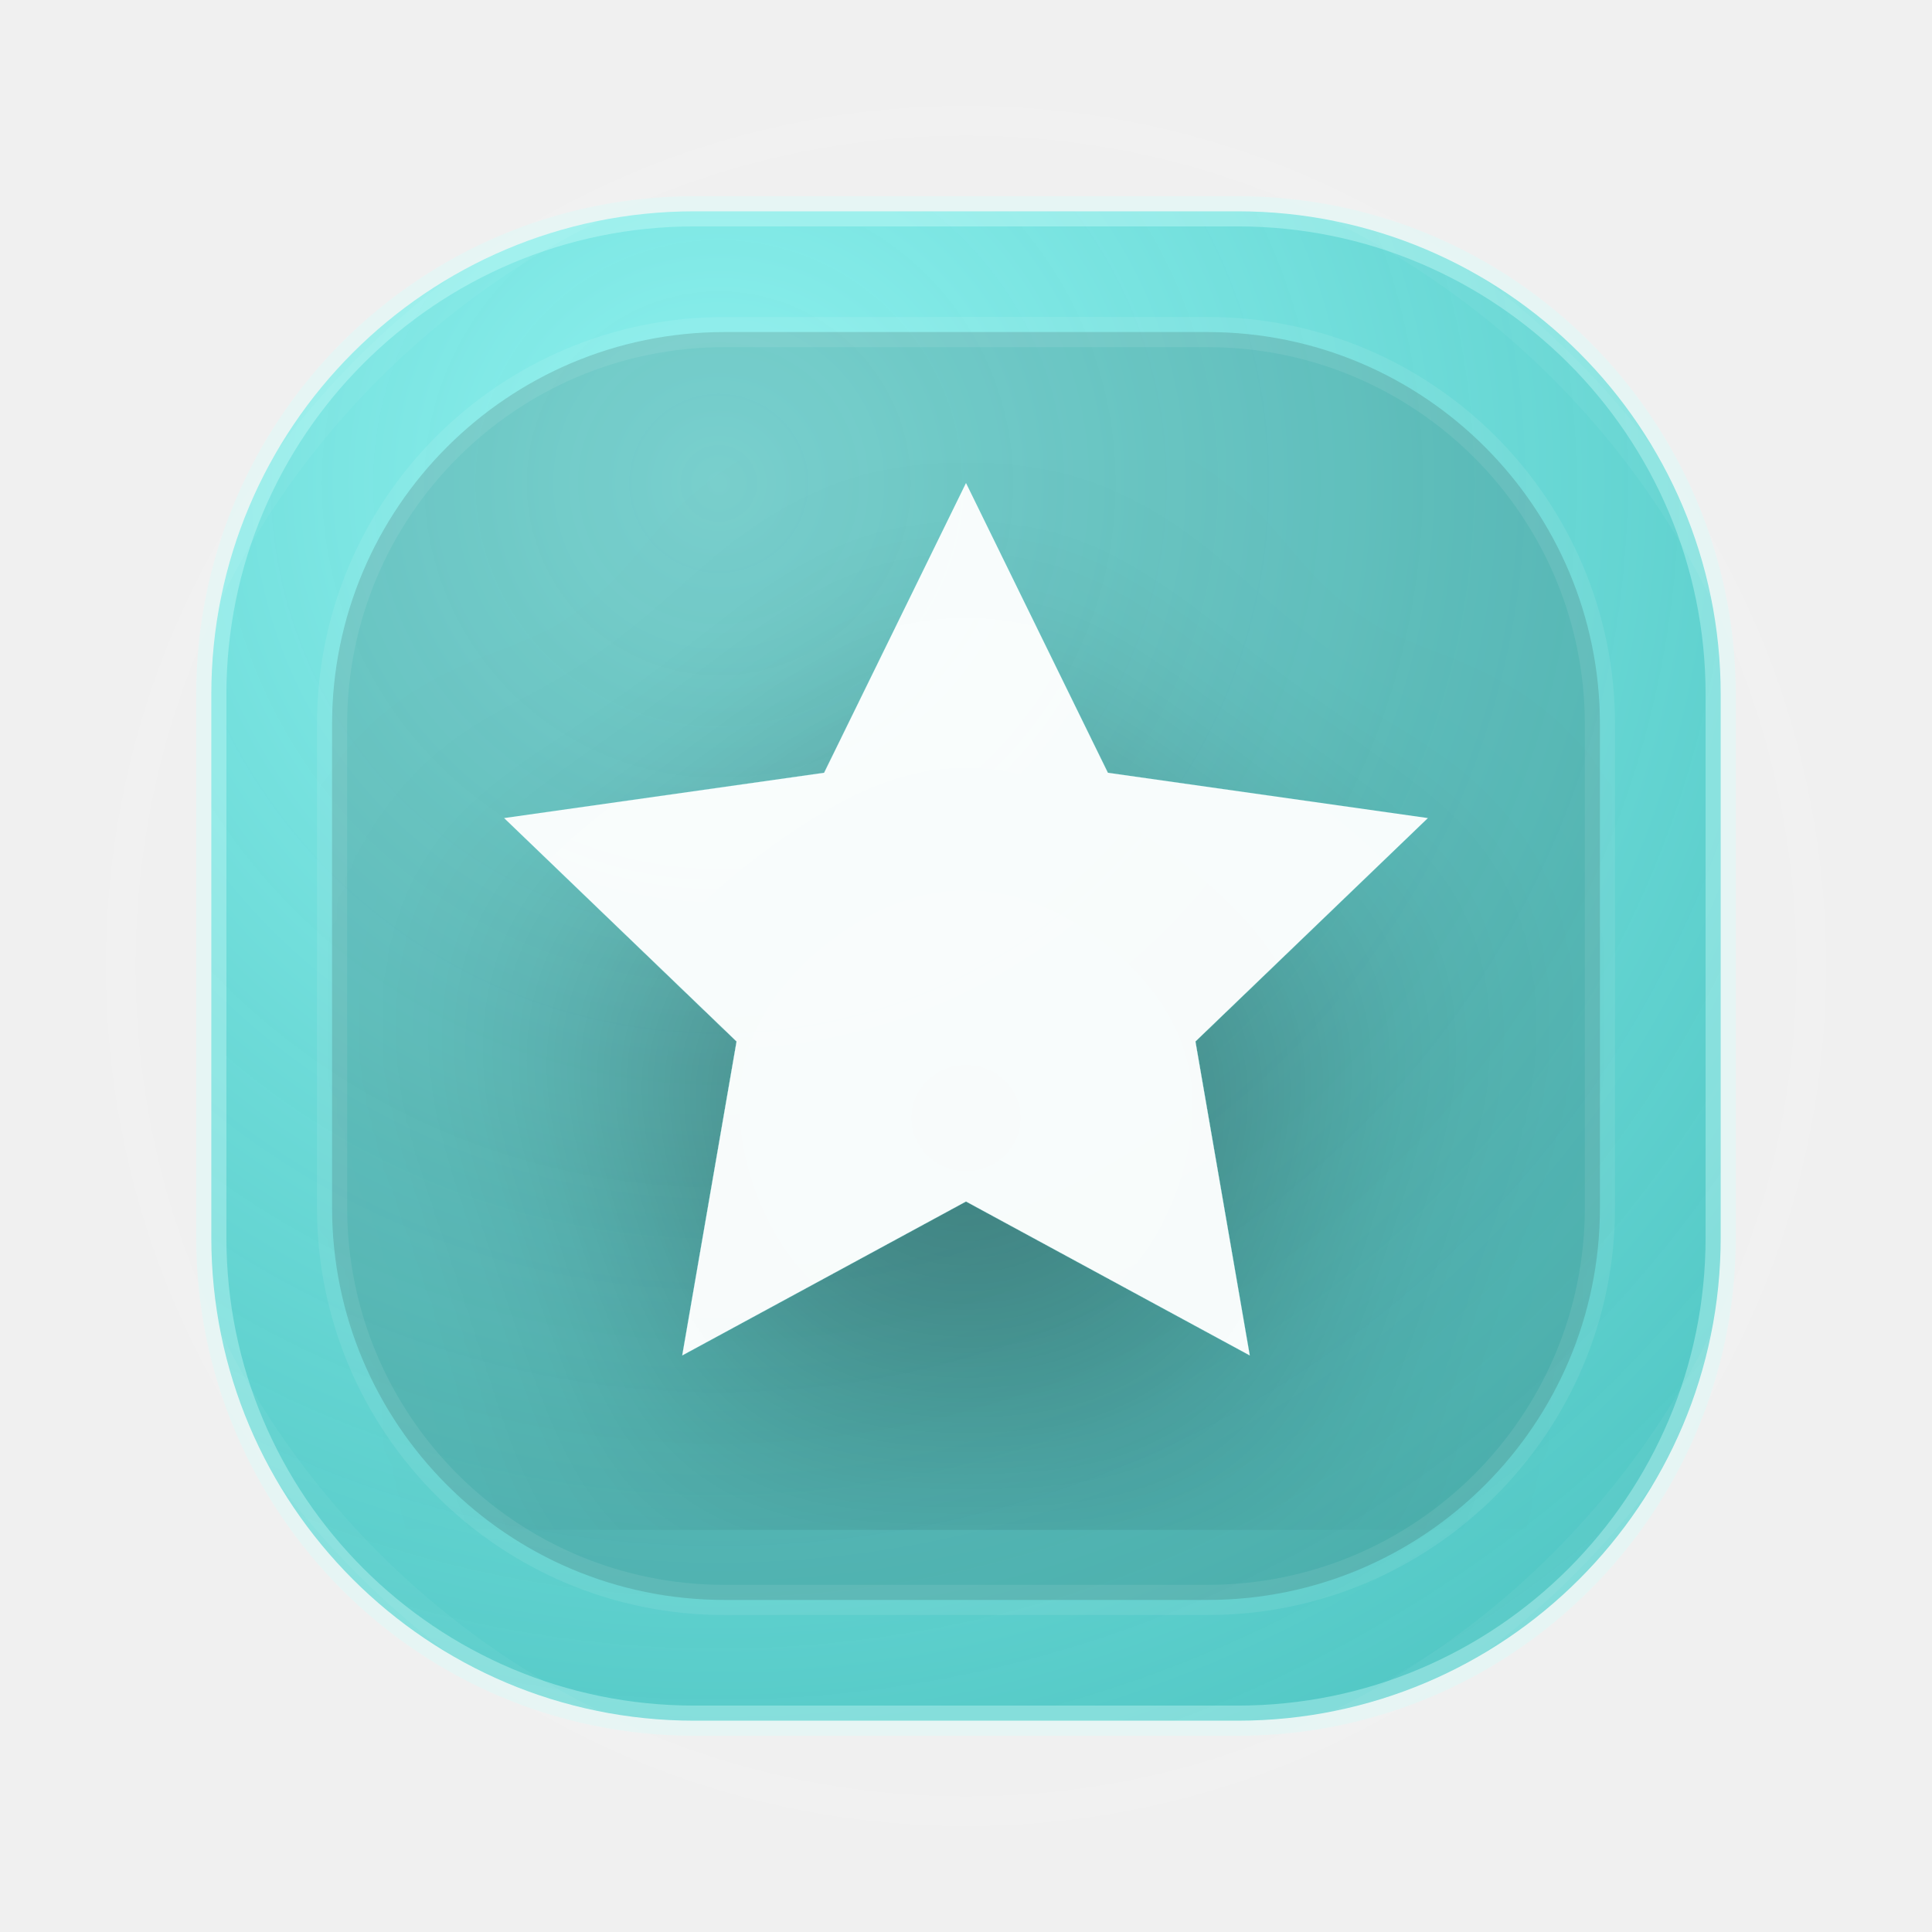
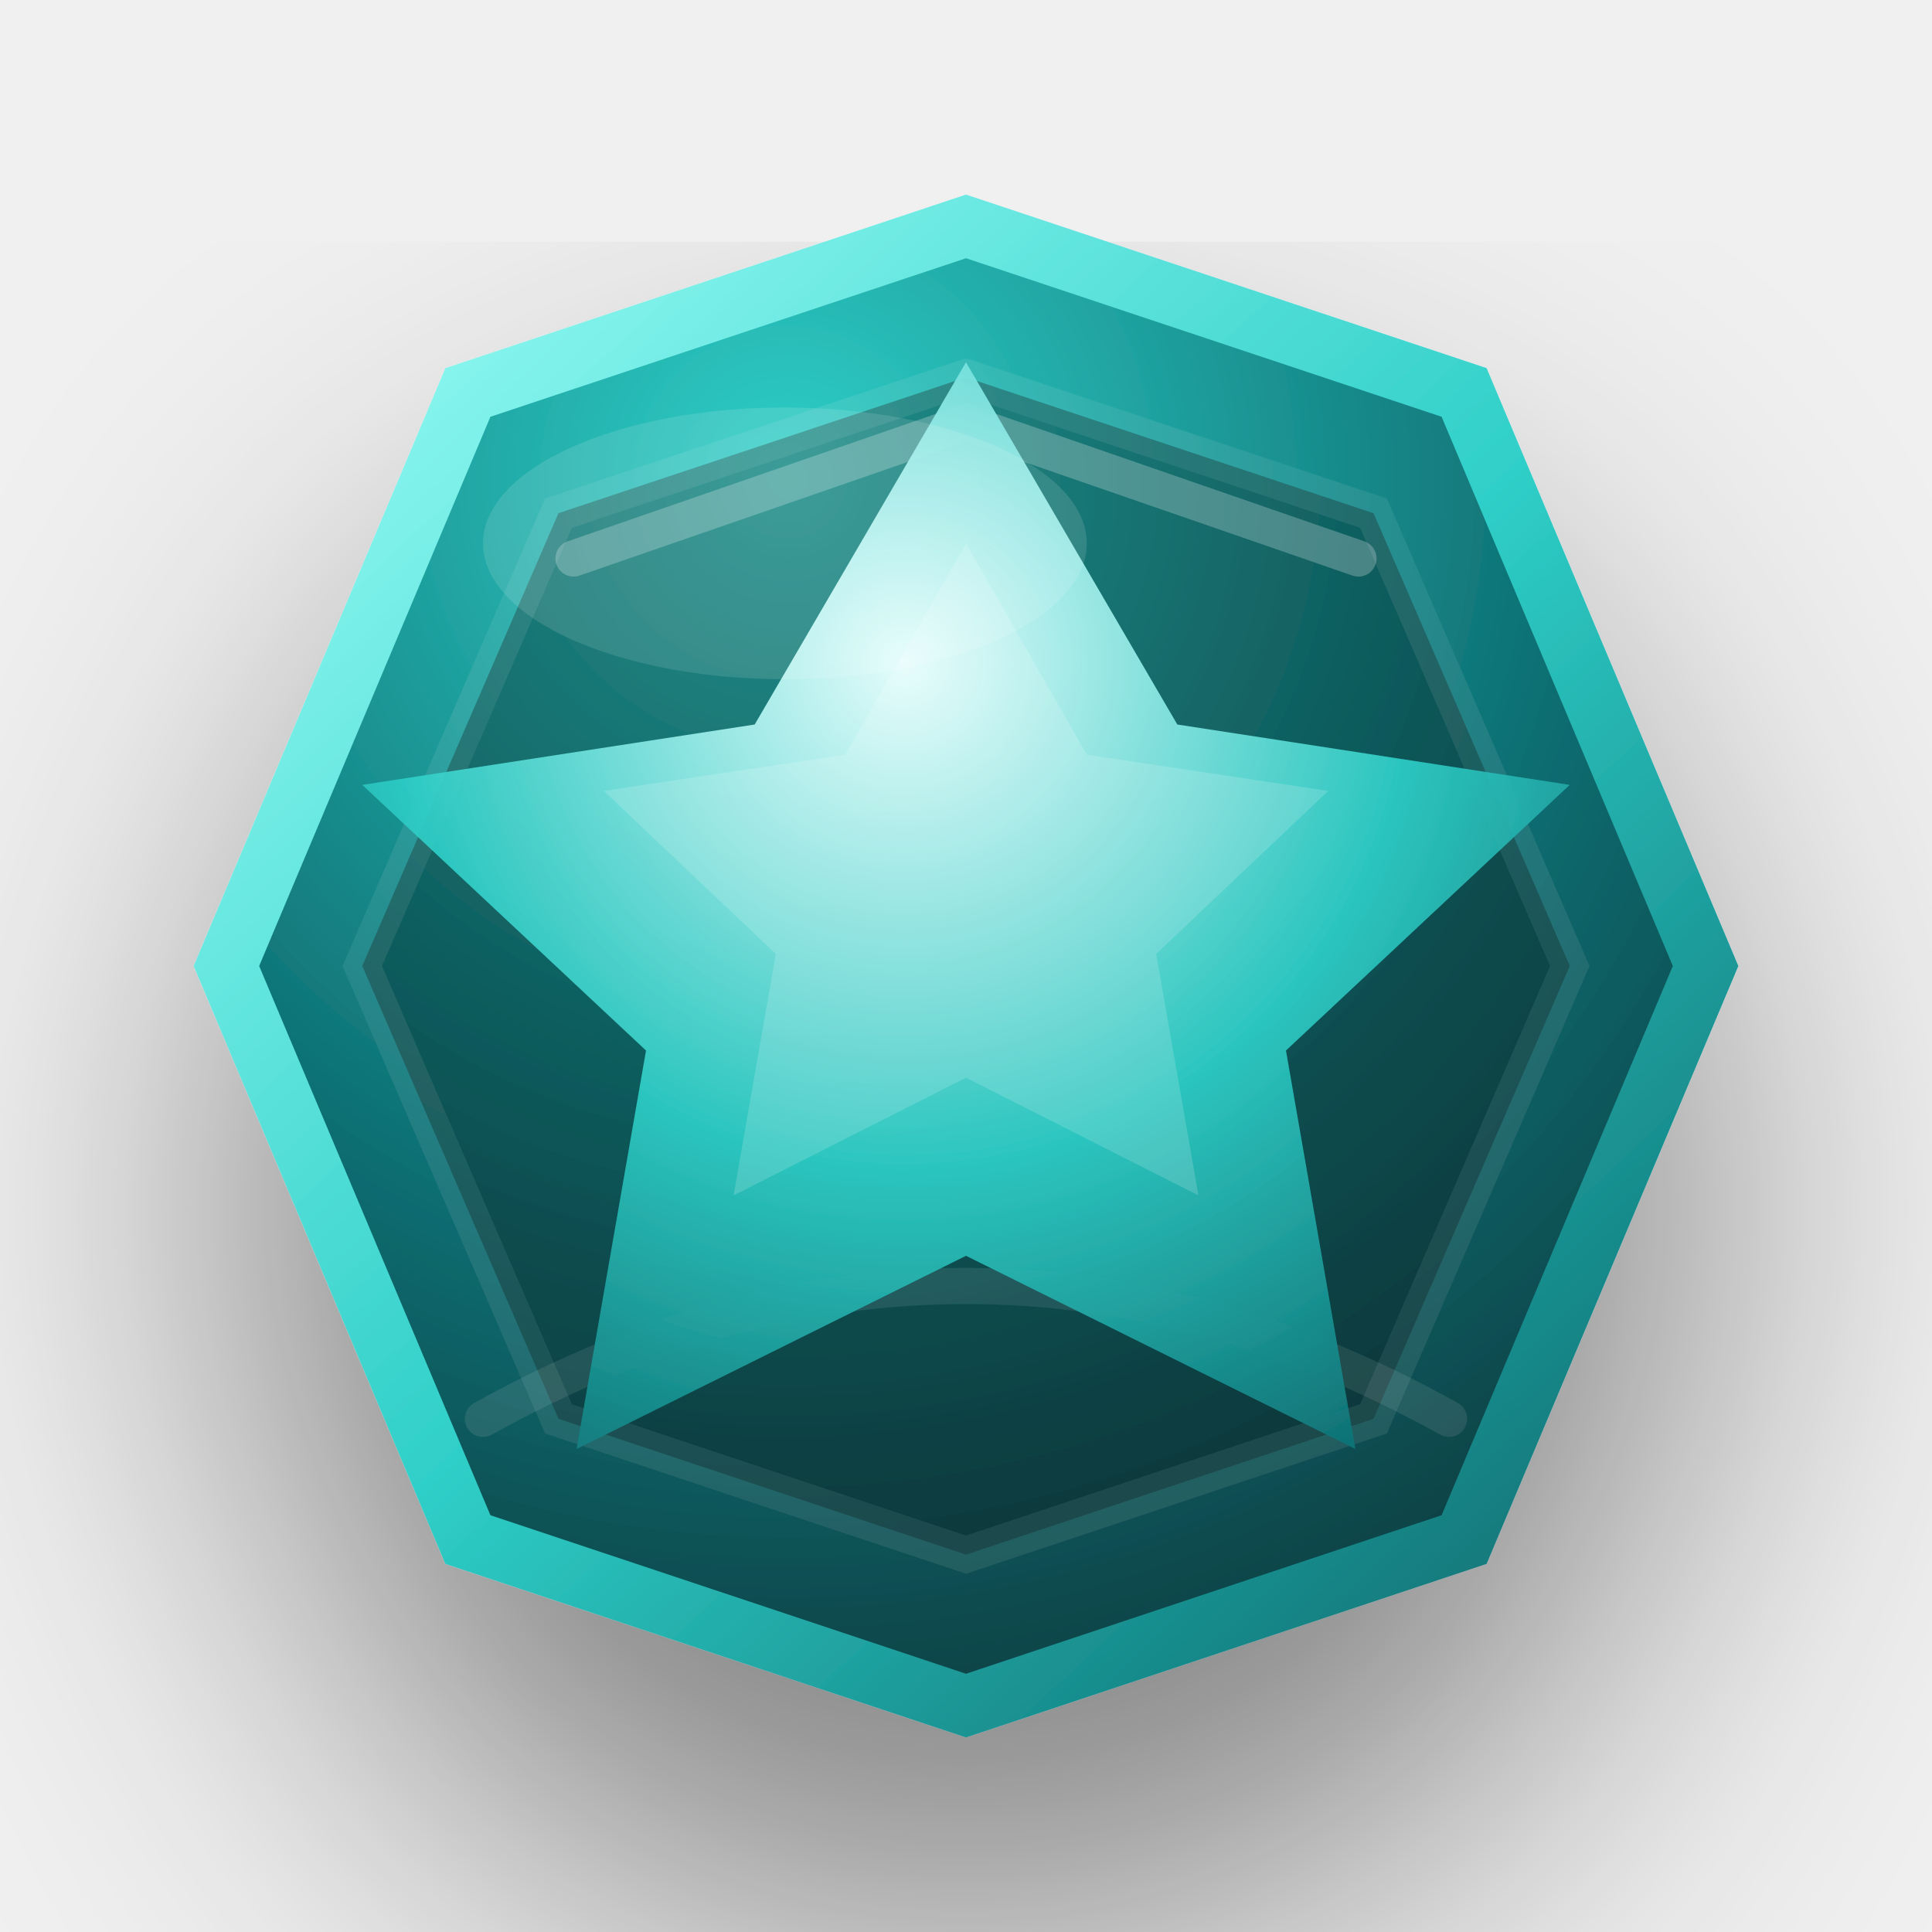
- <svg xmlns="http://www.w3.org/2000/svg" width="64" height="64" viewBox="0 0 64 64" fill="none">
+ <svg xmlns="http://www.w3.org/2000/svg" width="96" height="96" viewBox="0 0 64 64" fill="none">
  <defs>
-     <radialGradient id="bg" cx="0" cy="0" r="1" gradientUnits="userSpaceOnUse" gradientTransform="translate(24 16) rotate(51) scale(56)">
-       <stop stop-color="#87f1ee" stop-opacity=".95" />
-       <stop offset="1" stop-color="#24b6b3" stop-opacity=".82" />
+     <radialGradient id="plate" cx="0" cy="0" r="1" gradientUnits="userSpaceOnUse" gradientTransform="translate(26 16) rotate(50) scale(56)">
+       <stop stop-color="#2fcfc8" />
+       <stop offset=".46" stop-color="#0e6f73" />
+       <stop offset="1" stop-color="#111418" />
    </radialGradient>
-     <filter id="shadow" x="-20%" y="-20%" width="140%" height="140%">
-       <feDropShadow dx="0" dy="5" stdDeviation="5" flood-color="black" flood-opacity=".35" />
+     <linearGradient id="frame" x1="12" y1="11" x2="52" y2="54" gradientUnits="userSpaceOnUse">
+       <stop stop-color="#8ef8f1" />
+       <stop offset=".5" stop-color="#2fcfc8" />
+       <stop offset="1" stop-color="#0e6f73" />
+     </linearGradient>
+     <radialGradient id="coreGem" cx="0" cy="0" r="1" gradientUnits="userSpaceOnUse" gradientTransform="translate(30 22) rotate(51) scale(30)">
+       <stop stop-color="#e7fffe" stop-opacity=".98" />
+       <stop offset=".55" stop-color="#2fcfc8" stop-opacity=".92" />
+       <stop offset="1" stop-color="#0e6f73" stop-opacity=".98" />
+     </radialGradient>
+     <linearGradient id="edgeStroke" x1="16" y1="16" x2="48" y2="48">
+       <stop stop-color="rgba(255,255,255,.9)" />
+       <stop offset="1" stop-color="rgba(255,255,255,.2)" />
+     </linearGradient>
+     <filter id="glow" x="-30%" y="-30%" width="160%" height="160%">
+       <feDropShadow dx="0" dy="0" stdDeviation="4" flood-color="#8ef8f1" flood-opacity=".3" />
+       <feDropShadow dx="0" dy="8" stdDeviation="7" flood-color="black" flood-opacity=".45" />
    </filter>
  </defs>
-   <rect x="7" y="7" width="50" height="50" rx="16" fill="url(#bg)" stroke="#d7fffe" stroke-opacity=".36" />
-   <rect x="11" y="11" width="42" height="42" rx="13" fill="black" fill-opacity=".14" stroke="white" stroke-opacity=".08" />
-   <g filter="url(#shadow)">
-     <path d="m32 16 4.7 9.6 10.6 1.5-7.7 7.4 1.8 10.4L32 39.8l-9.4 5.1 1.8-10.4-7.7-7.4 10.6-1.5Z" fill="white" opacity=".95" />
+   <g filter="url(#glow)">
+     <path d="M32 7.5 48.5 13 56.5 32 48.5 51 32 56.5 15.5 51 7.5 32 15.5 13 32 7.5Z" fill="url(#plate)" stroke="url(#frame)" stroke-width="2" />
+     <path d="M32 12.5 45.5 17 52 32 45.5 47 32 51.5 18.5 47 12 32 18.5 17 32 12.5Z" fill="rgba(6,8,8,.32)" stroke="rgba(255,255,255,.08)" stroke-width="1.2" />
+     <path d="M19 18.5 32 14l13 4.5" stroke="rgba(255,255,255,.24)" stroke-width="1.2" stroke-linecap="round" />
+     <path d="M16 47c5.4-3 10.7-4.4 16-4.4 5.3 0 10.6 1.4 16 4.4" stroke="rgba(255,255,255,.09)" stroke-width="1.2" stroke-linecap="round" />
+     <path d="M32 12 39 24l13 2-9.4 8.8 2.3 13.2L32 41.6 19.1 48 21.4 34.8 12 26l13-2 7-12Z" fill="url(#coreGem)" />
+     <path d="M32 18 36 25l8 1.2-5.7 5.4 1.4 8L32 35.7l-7.7 3.9 1.4-8-5.7-5.4L28 25l4-7Z" fill="rgba(255,255,255,.16)" />
+     <ellipse cx="26" cy="18" rx="10" ry="4.5" fill="white" fill-opacity=".12" />
  </g>
-   <circle cx="32" cy="32" r="28" stroke="white" stroke-opacity=".04" />
</svg>
